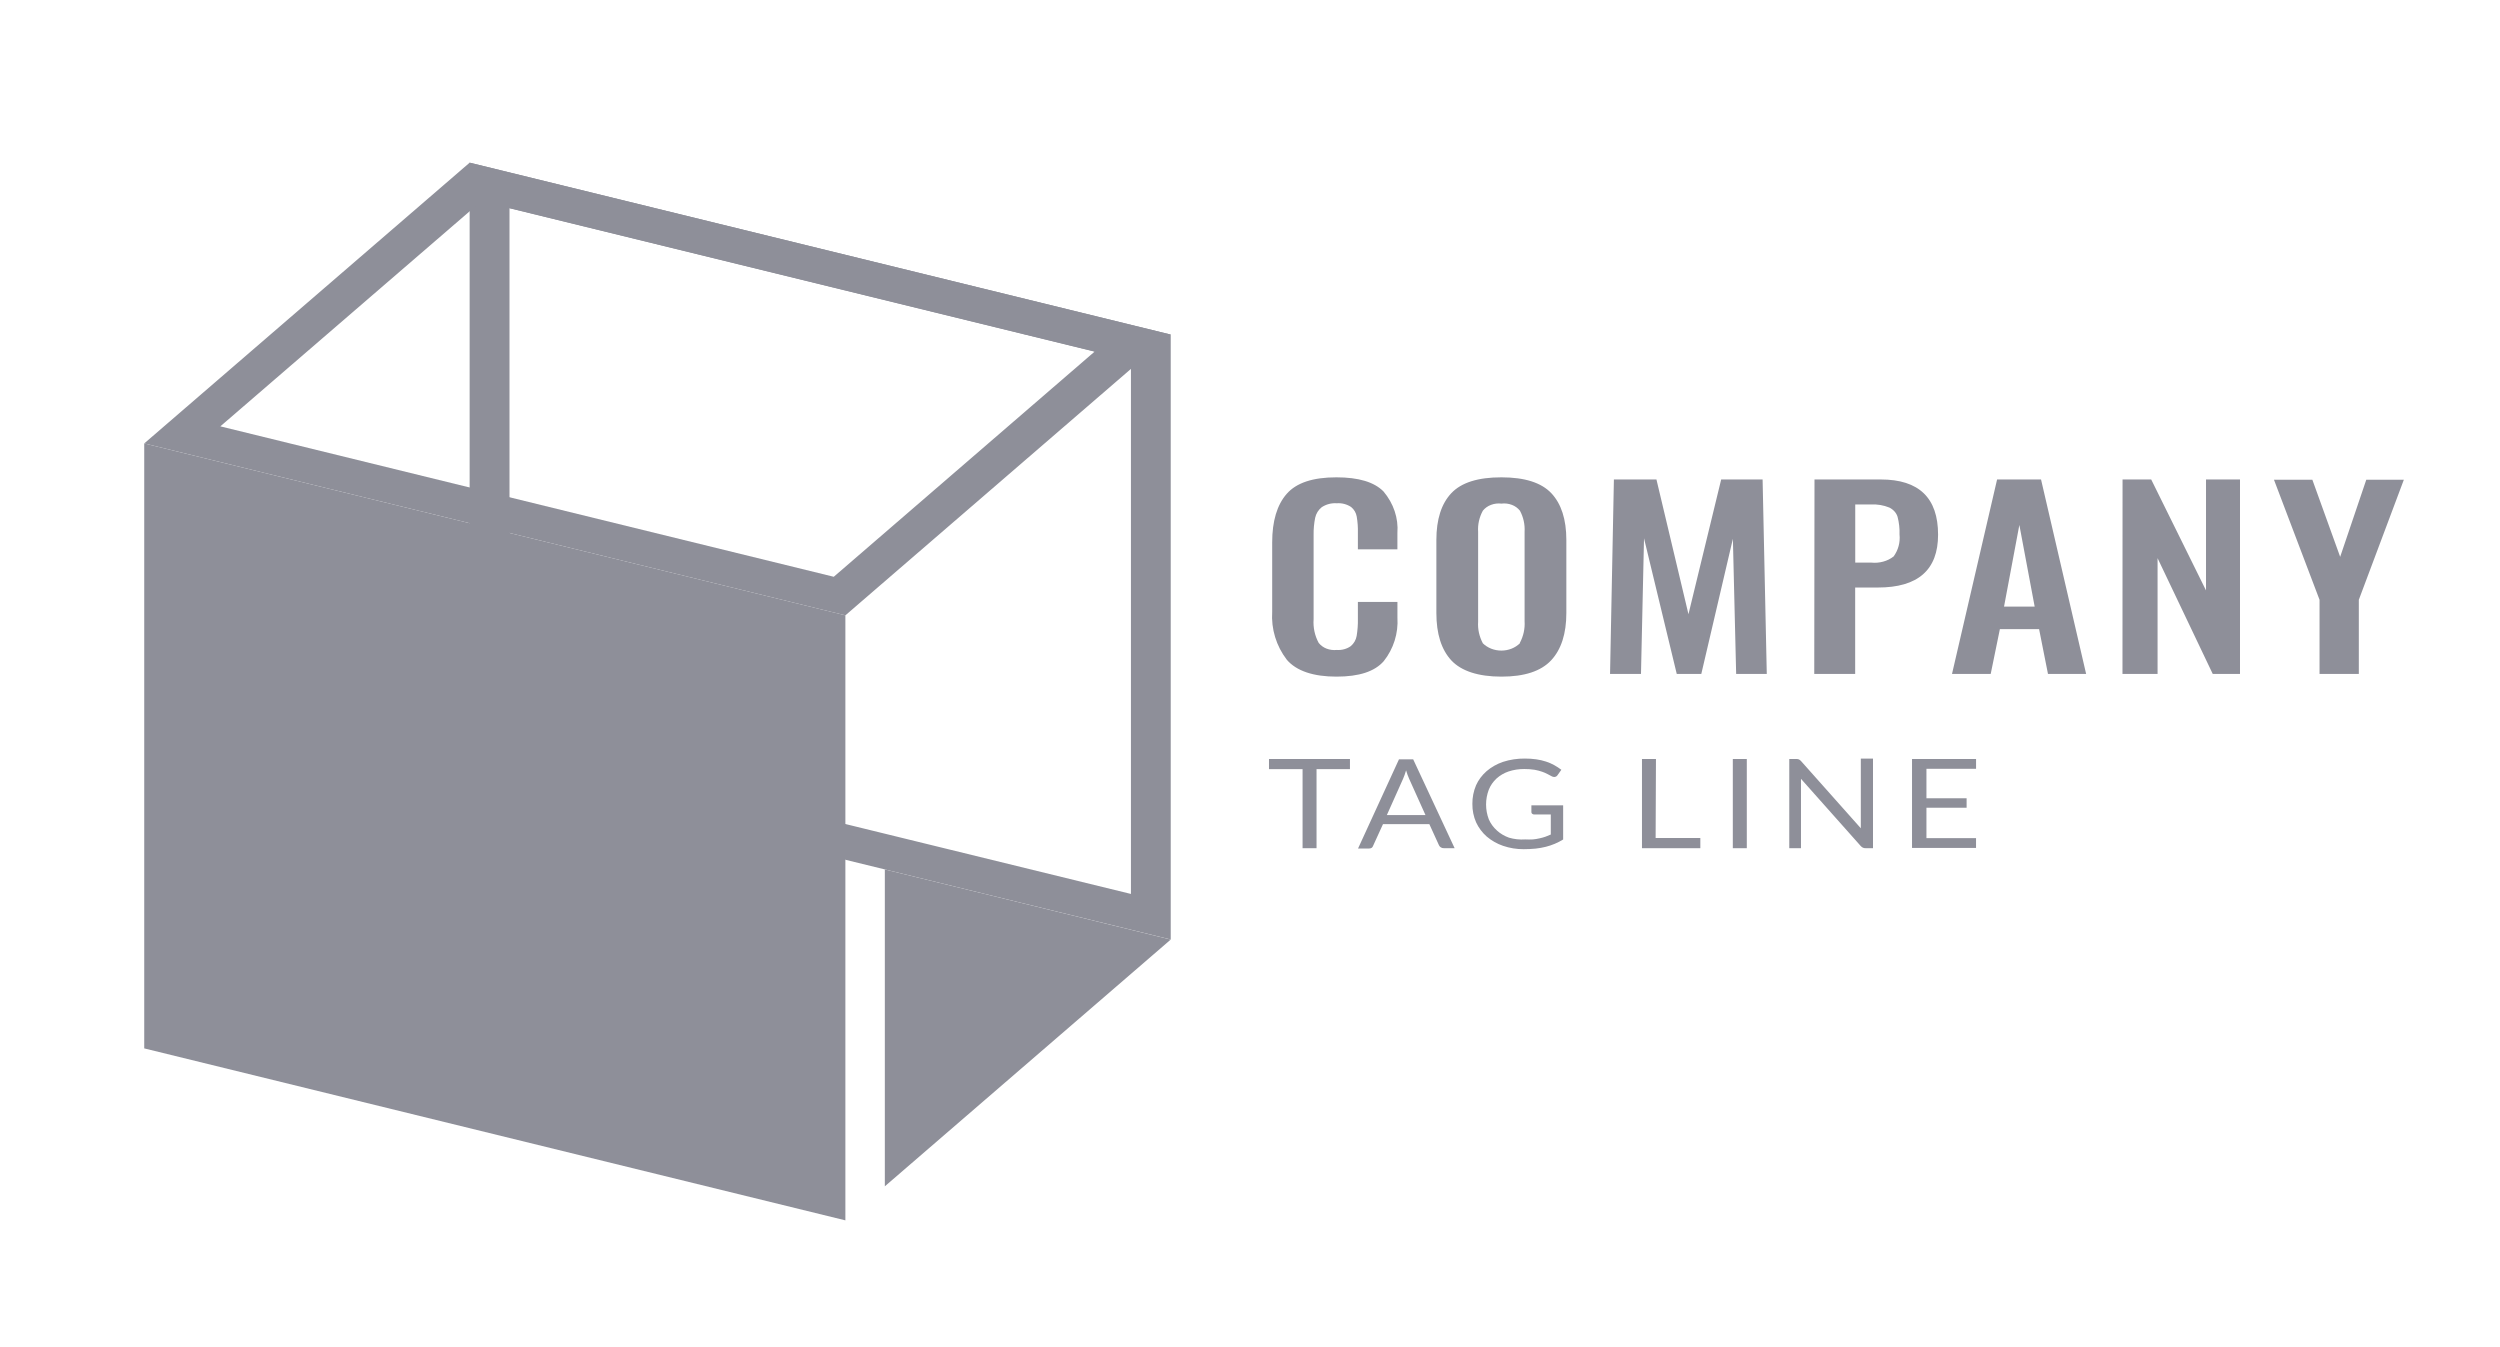
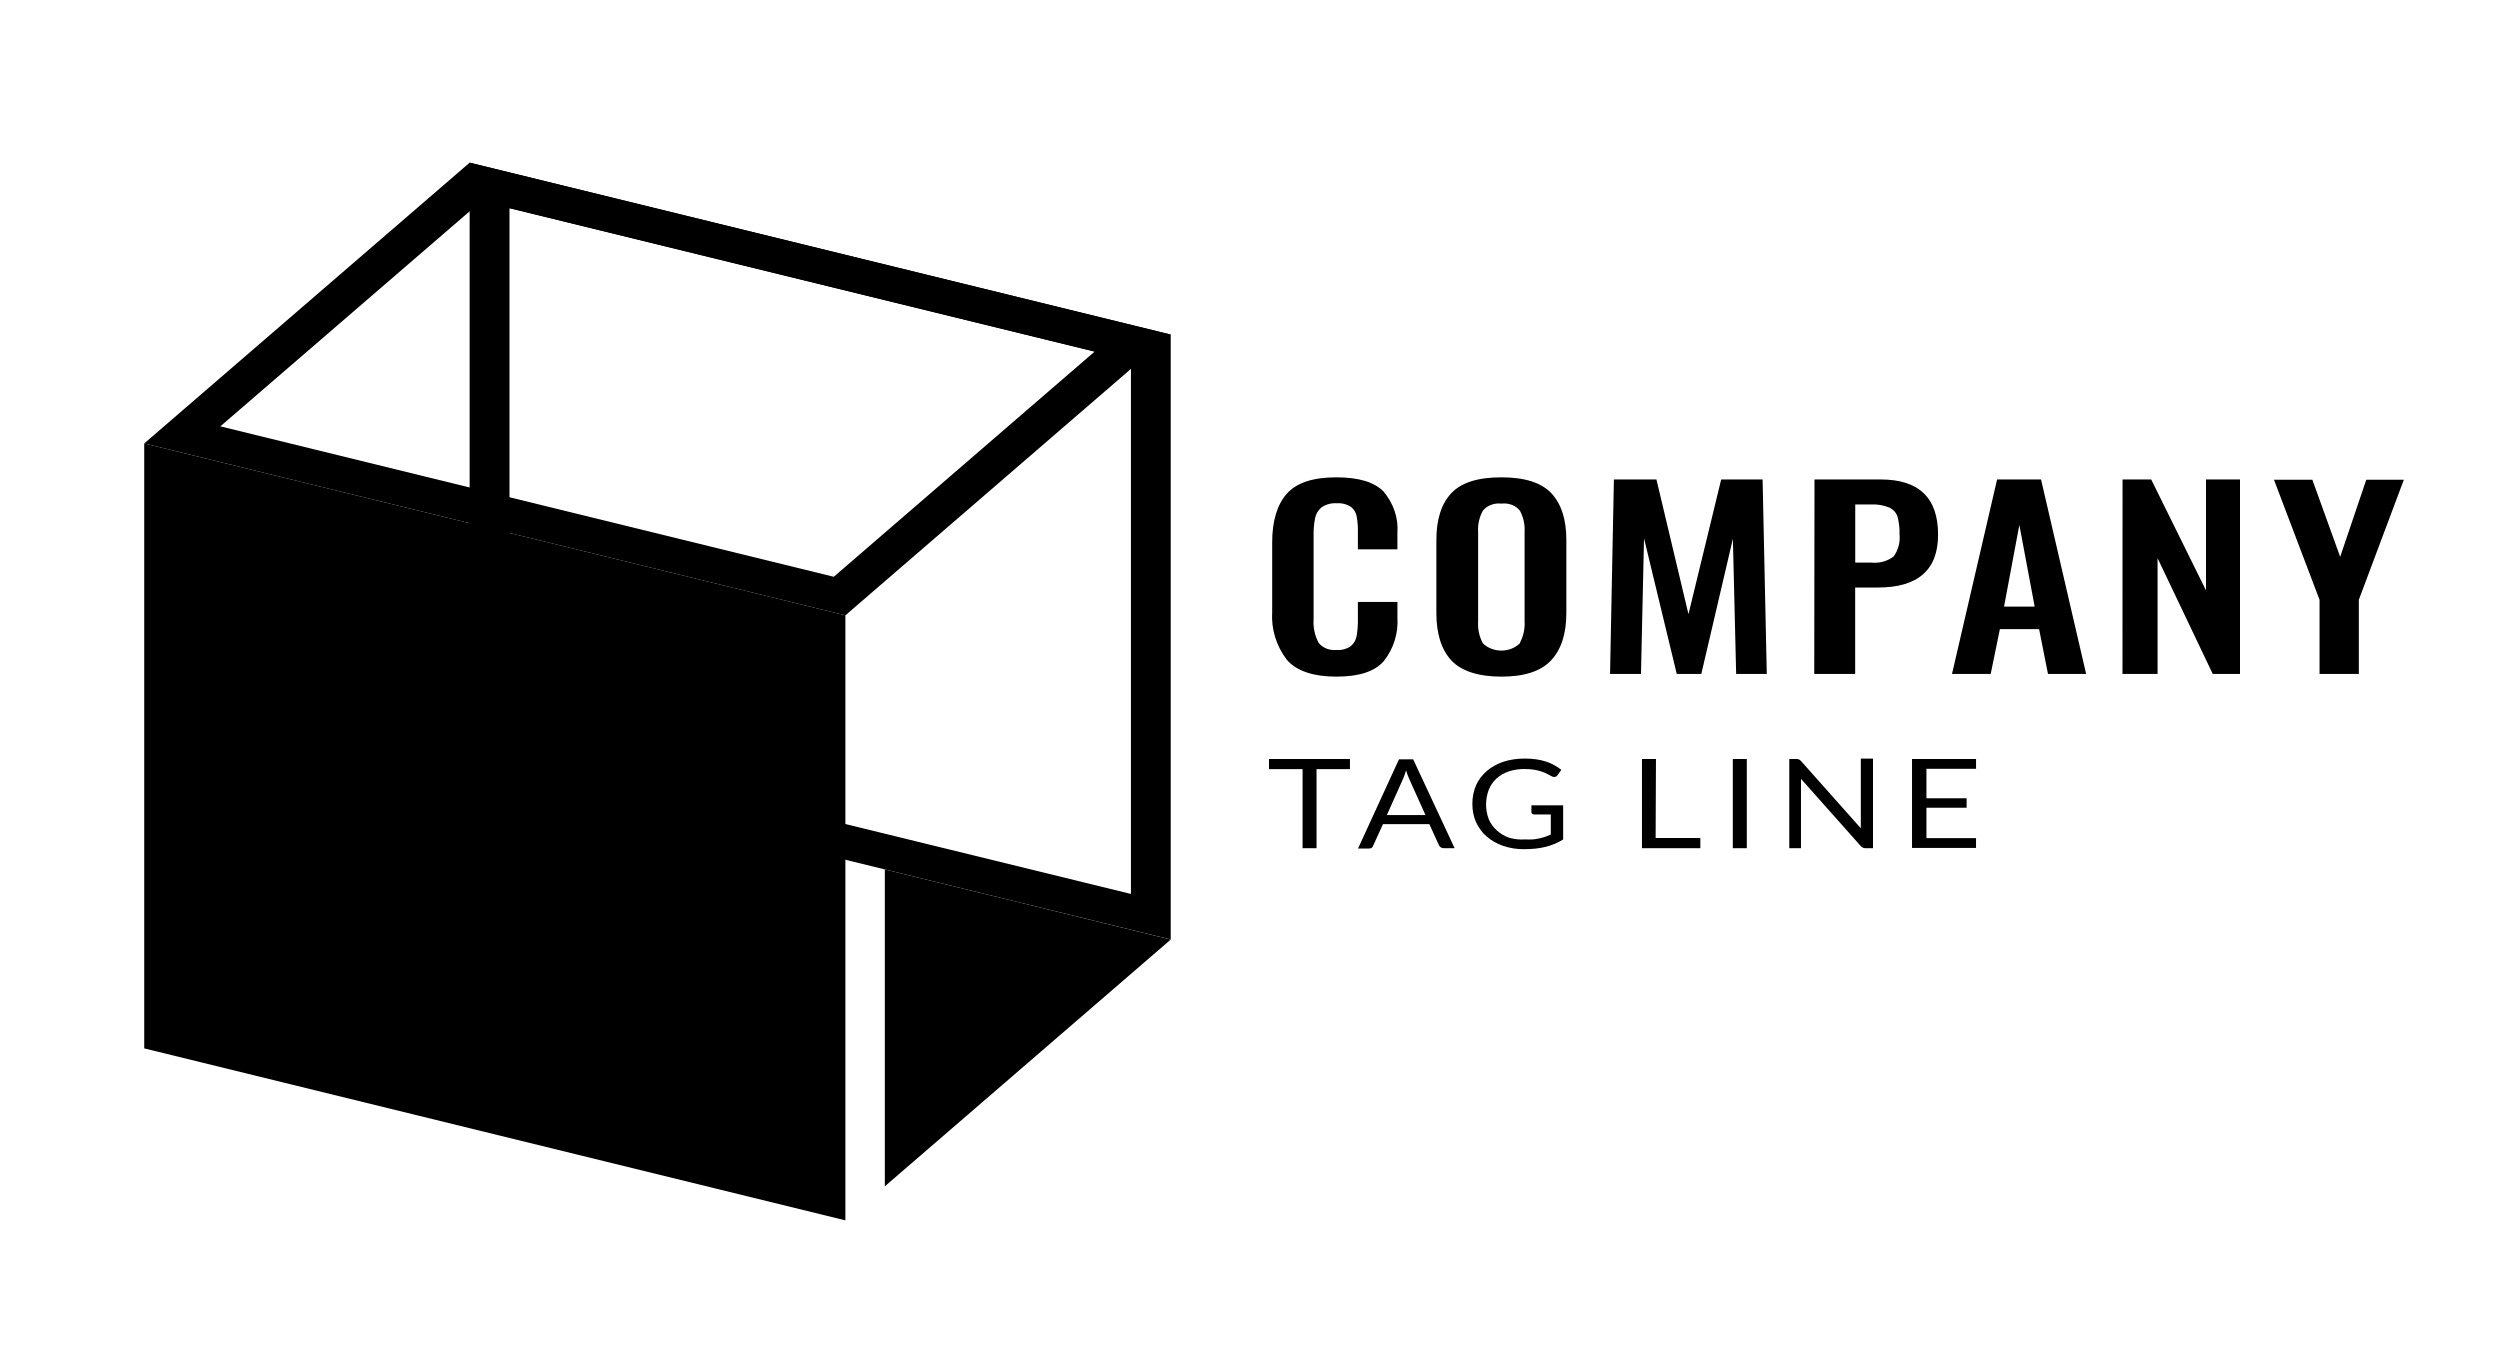
- <svg xmlns="http://www.w3.org/2000/svg" width="104" height="56" fill="none">
-   <path fill="#8E8F99" d="M53.53 27.443a2.953 2.953 0 0 1-.607-1.992v-2.888c0-.885.201-1.558.603-2.018.402-.46 1.092-.69 2.07-.688.92 0 1.572.196 1.958.588.42.5.625 1.111.578 1.727v.68h-1.644v-.688c.006-.225-.01-.45-.048-.673a.652.652 0 0 0-.234-.4.951.951 0 0 0-.596-.155 1.007 1.007 0 0 0-.627.164.769.769 0 0 0-.272.44 3.342 3.342 0 0 0-.065.715v3.505a1.79 1.79 0 0 0 .211.984.772.772 0 0 0 .328.239c.133.051.28.07.425.055.21.015.42-.042.582-.159a.706.706 0 0 0 .245-.426c.038-.232.056-.467.051-.702v-.711h1.645v.65a2.643 2.643 0 0 1-.57 1.815c-.377.429-1.02.643-1.967.643-.946 0-1.661-.229-2.067-.705ZM60.376 27.473c-.415-.45-.623-1.105-.623-1.972v-3.038c0-.858.208-1.507.623-1.948.416-.44 1.11-.66 2.084-.658.967 0 1.658.22 2.073.658.416.441.627 1.09.627 1.948v3.038c0 .858-.211 1.516-.633 1.969-.423.452-1.11.678-2.067.678-.957 0-1.665-.229-2.084-.675Zm2.85-.729c.149-.282.217-.59.197-.899v-3.72a1.65 1.65 0 0 0-.194-.88.776.776 0 0 0-.335-.243.907.907 0 0 0-.434-.052.92.92 0 0 0-.435.053.789.789 0 0 0-.338.241c-.15.275-.218.578-.197.881v3.738c-.021.309.047.617.197.899.096.094.214.17.347.223a1.161 1.161 0 0 0 .845 0c.133-.053.251-.129.347-.223v-.018ZM67.138 19.946h1.77l1.332 5.605 1.361-5.605h1.723l.174 8.09h-1.274l-.136-5.622-1.314 5.622h-1.021l-1.362-5.643-.126 5.643h-1.287l.16-8.09ZM75.483 19.946h2.758c1.588 0 2.383.766 2.383 2.297 0 1.467-.837 2.2-2.51 2.198h-.939v3.596h-1.702l.01-8.091Zm2.356 3.458c.168.018.339.005.5-.04.162-.043.31-.117.436-.216a1.31 1.31 0 0 0 .245-.913 2.53 2.53 0 0 0-.081-.735.596.596 0 0 0-.126-.222.705.705 0 0 0-.215-.163 1.763 1.763 0 0 0-.76-.129h-.66v2.418h.66ZM83.079 19.946h1.828l1.876 8.09h-1.587l-.37-1.865h-1.631l-.382 1.866h-1.61l1.876-8.091Zm1.563 5.288-.637-3.396-.637 3.396h1.273ZM88.298 19.946h1.192l2.28 4.615v-4.615h1.414v8.09H92.05l-2.295-4.817v4.817h-1.46l.003-8.09ZM96.493 24.952l-1.896-4.995h1.597l1.157 3.208 1.086-3.208H100l-1.873 4.995v3.084h-1.634v-3.084ZM56.158 31.574v.423h-1.39v3.287h-.581v-3.287H52.79v-.423h3.367ZM60.512 35.284h-.45a.2.2 0 0 1-.125-.035.193.193 0 0 1-.075-.085l-.402-.881h-1.927l-.402.881a.243.243 0 0 1-.06.1.208.208 0 0 1-.127.035h-.45l1.703-3.71h.592l1.723 3.695Zm-2.819-1.377H59.3l-.68-1.51a2.703 2.703 0 0 1-.127-.35c-.024.07-.044.138-.064.197l-.062.156-.674 1.507ZM63.447 34.92c.107.005.214.005.32 0 .092-.008.183-.023.273-.044a2.1 2.1 0 0 0 .245-.067c.075-.027.15-.06.228-.092v-.834h-.681a.142.142 0 0 1-.05-.006.128.128 0 0 1-.042-.023.086.086 0 0 1-.026-.03.075.075 0 0 1-.008-.038v-.285h1.321v1.422a2.57 2.57 0 0 1-.718.303c-.14.035-.282.06-.426.076a5.153 5.153 0 0 1-.497.024 2.596 2.596 0 0 1-.858-.139 2.092 2.092 0 0 1-.681-.387 1.792 1.792 0 0 1-.44-.588 1.854 1.854 0 0 1-.156-.77 1.923 1.923 0 0 1 .153-.775c.098-.22.248-.42.44-.588.194-.167.426-.298.68-.385.292-.095.602-.141.913-.138.159 0 .317.01.473.032.139.02.274.051.405.094.12.039.234.088.34.147.105.058.204.123.297.194l-.163.23a.143.143 0 0 1-.056.05.17.17 0 0 1-.077.02.222.222 0 0 1-.106-.03 2.103 2.103 0 0 1-.166-.088 1.51 1.51 0 0 0-.229-.1 2.137 2.137 0 0 0-.313-.082 2.625 2.625 0 0 0-.432-.032 2.018 2.018 0 0 0-.657.103 1.44 1.44 0 0 0-.5.294c-.142.133-.25.29-.318.46a1.733 1.733 0 0 0 0 1.238c.075.174.191.333.341.467.14.127.31.227.497.294.217.064.446.089.674.073ZM68.874 34.861h1.86v.423h-2.428v-3.71h.582l-.014 3.287ZM72.667 35.284h-.582v-3.71h.582v3.71ZM74.832 31.591a.28.28 0 0 1 .09.068l2.488 2.797a.884.884 0 0 1 0-.132v-2.765h.507v3.726h-.293a.276.276 0 0 1-.126-.021.33.33 0 0 1-.092-.07l-2.485-2.795v2.886h-.487v-3.711h.303c.033 0 .066.006.096.017ZM82.204 31.574v.408H80.14v1.225h1.671v.394h-1.671v1.266h2.063v.408H79.54v-3.701h2.663ZM21.195 8.659l25.852 6.334v22.195l-25.852-6.33v-22.2Zm-1.658-1.892v25.168l29.165 7.148V13.918L19.537 6.767Z" />
-   <path fill="#8E8F99" d="M35.168 50.767 6 43.613V18.447l29.168 7.15v25.17Z" />
-   <path fill="#8E8F99" d="m20.02 8.374 25.515 6.254-10.85 9.366-25.519-6.258L20.02 8.374Zm-.483-1.607L6 18.447l29.168 7.151 13.534-11.68-29.165-7.151ZM36.81 49.35l11.892-10.264-11.893-2.917v13.182Z" />
+ <svg xmlns="http://www.w3.org/2000/svg" width="104" height="56">
+   <path d="M53.53 27.443a2.953 2.953 0 0 1-.607-1.992v-2.888c0-.885.201-1.558.603-2.018.402-.46 1.092-.69 2.07-.688.92 0 1.572.196 1.958.588.42.5.625 1.111.578 1.727v.68h-1.644v-.688c.006-.225-.01-.45-.048-.673a.652.652 0 0 0-.234-.4.951.951 0 0 0-.596-.155 1.007 1.007 0 0 0-.627.164.769.769 0 0 0-.272.44 3.342 3.342 0 0 0-.065.715v3.505a1.79 1.79 0 0 0 .211.984.772.772 0 0 0 .328.239c.133.051.28.07.425.055.21.015.42-.042.582-.159a.706.706 0 0 0 .245-.426c.038-.232.056-.467.051-.702v-.711h1.645v.65a2.643 2.643 0 0 1-.57 1.815c-.377.429-1.02.643-1.967.643-.946 0-1.661-.229-2.067-.705ZM60.376 27.473c-.415-.45-.623-1.105-.623-1.972v-3.038c0-.858.208-1.507.623-1.948.416-.44 1.11-.66 2.084-.658.967 0 1.658.22 2.073.658.416.441.627 1.09.627 1.948v3.038c0 .858-.211 1.516-.633 1.969-.423.452-1.11.678-2.067.678-.957 0-1.665-.229-2.084-.675Zm2.85-.729c.149-.282.217-.59.197-.899v-3.72a1.65 1.65 0 0 0-.194-.88.776.776 0 0 0-.335-.243.907.907 0 0 0-.434-.052.92.92 0 0 0-.435.053.789.789 0 0 0-.338.241c-.15.275-.218.578-.197.881v3.738c-.021.309.047.617.197.899.096.094.214.17.347.223a1.161 1.161 0 0 0 .845 0c.133-.053.251-.129.347-.223v-.018ZM67.138 19.946h1.77l1.332 5.605 1.361-5.605h1.723l.174 8.09h-1.274l-.136-5.622-1.314 5.622h-1.021l-1.362-5.643-.126 5.643h-1.287l.16-8.09ZM75.483 19.946h2.758c1.588 0 2.383.766 2.383 2.297 0 1.467-.837 2.2-2.51 2.198h-.939v3.596h-1.702l.01-8.091Zm2.356 3.458c.168.018.339.005.5-.04.162-.043.31-.117.436-.216a1.31 1.31 0 0 0 .245-.913 2.53 2.53 0 0 0-.081-.735.596.596 0 0 0-.126-.222.705.705 0 0 0-.215-.163 1.763 1.763 0 0 0-.76-.129h-.66v2.418h.66ZM83.079 19.946h1.828l1.876 8.09h-1.587l-.37-1.865h-1.631l-.382 1.866h-1.61l1.876-8.091Zm1.563 5.288-.637-3.396-.637 3.396h1.273ZM88.298 19.946h1.192l2.28 4.615v-4.615h1.414v8.09H92.05l-2.295-4.817v4.817h-1.46l.003-8.09ZM96.493 24.952l-1.896-4.995h1.597l1.157 3.208 1.086-3.208H100l-1.873 4.995v3.084h-1.634v-3.084ZM56.158 31.574v.423h-1.39v3.287h-.581v-3.287H52.79v-.423h3.367ZM60.512 35.284h-.45a.2.2 0 0 1-.125-.035.193.193 0 0 1-.075-.085l-.402-.881h-1.927l-.402.881a.243.243 0 0 1-.06.1.208.208 0 0 1-.127.035h-.45l1.703-3.71h.592l1.723 3.695Zm-2.819-1.377H59.3l-.68-1.51a2.703 2.703 0 0 1-.127-.35c-.024.07-.044.138-.064.197l-.062.156-.674 1.507ZM63.447 34.92c.107.005.214.005.32 0 .092-.008.183-.023.273-.044a2.1 2.1 0 0 0 .245-.067c.075-.027.15-.06.228-.092v-.834h-.681a.142.142 0 0 1-.05-.006.128.128 0 0 1-.042-.023.086.086 0 0 1-.026-.03.075.075 0 0 1-.008-.038v-.285h1.321v1.422a2.57 2.57 0 0 1-.718.303c-.14.035-.282.06-.426.076a5.153 5.153 0 0 1-.497.024 2.596 2.596 0 0 1-.858-.139 2.092 2.092 0 0 1-.681-.387 1.792 1.792 0 0 1-.44-.588 1.854 1.854 0 0 1-.156-.77 1.923 1.923 0 0 1 .153-.775c.098-.22.248-.42.44-.588.194-.167.426-.298.68-.385.292-.095.602-.141.913-.138.159 0 .317.01.473.032.139.02.274.051.405.094.12.039.234.088.34.147.105.058.204.123.297.194l-.163.23a.143.143 0 0 1-.056.05.17.17 0 0 1-.077.02.222.222 0 0 1-.106-.03 2.103 2.103 0 0 1-.166-.088 1.51 1.51 0 0 0-.229-.1 2.137 2.137 0 0 0-.313-.082 2.625 2.625 0 0 0-.432-.032 2.018 2.018 0 0 0-.657.103 1.44 1.44 0 0 0-.5.294c-.142.133-.25.29-.318.46a1.733 1.733 0 0 0 0 1.238c.075.174.191.333.341.467.14.127.31.227.497.294.217.064.446.089.674.073ZM68.874 34.861h1.86v.423h-2.428v-3.71h.582l-.014 3.287ZM72.667 35.284h-.582v-3.71h.582v3.71ZM74.832 31.591a.28.28 0 0 1 .09.068l2.488 2.797a.884.884 0 0 1 0-.132v-2.765h.507v3.726h-.293a.276.276 0 0 1-.126-.021.33.33 0 0 1-.092-.07l-2.485-2.795v2.886h-.487v-3.711h.303c.033 0 .066.006.096.017ZM82.204 31.574v.408H80.14v1.225h1.671v.394h-1.671v1.266h2.063v.408H79.54v-3.701h2.663ZM21.195 8.659l25.852 6.334v22.195l-25.852-6.33v-22.2Zm-1.658-1.892v25.168l29.165 7.148V13.918L19.537 6.767Z" />
+   <path d="M35.168 50.767 6 43.613V18.447l29.168 7.15v25.17Z" />
+   <path d="m20.02 8.374 25.515 6.254-10.85 9.366-25.519-6.258L20.02 8.374Zm-.483-1.607L6 18.447l29.168 7.151 13.534-11.68-29.165-7.151ZM36.81 49.35l11.892-10.264-11.893-2.917v13.182Z" />
</svg>
